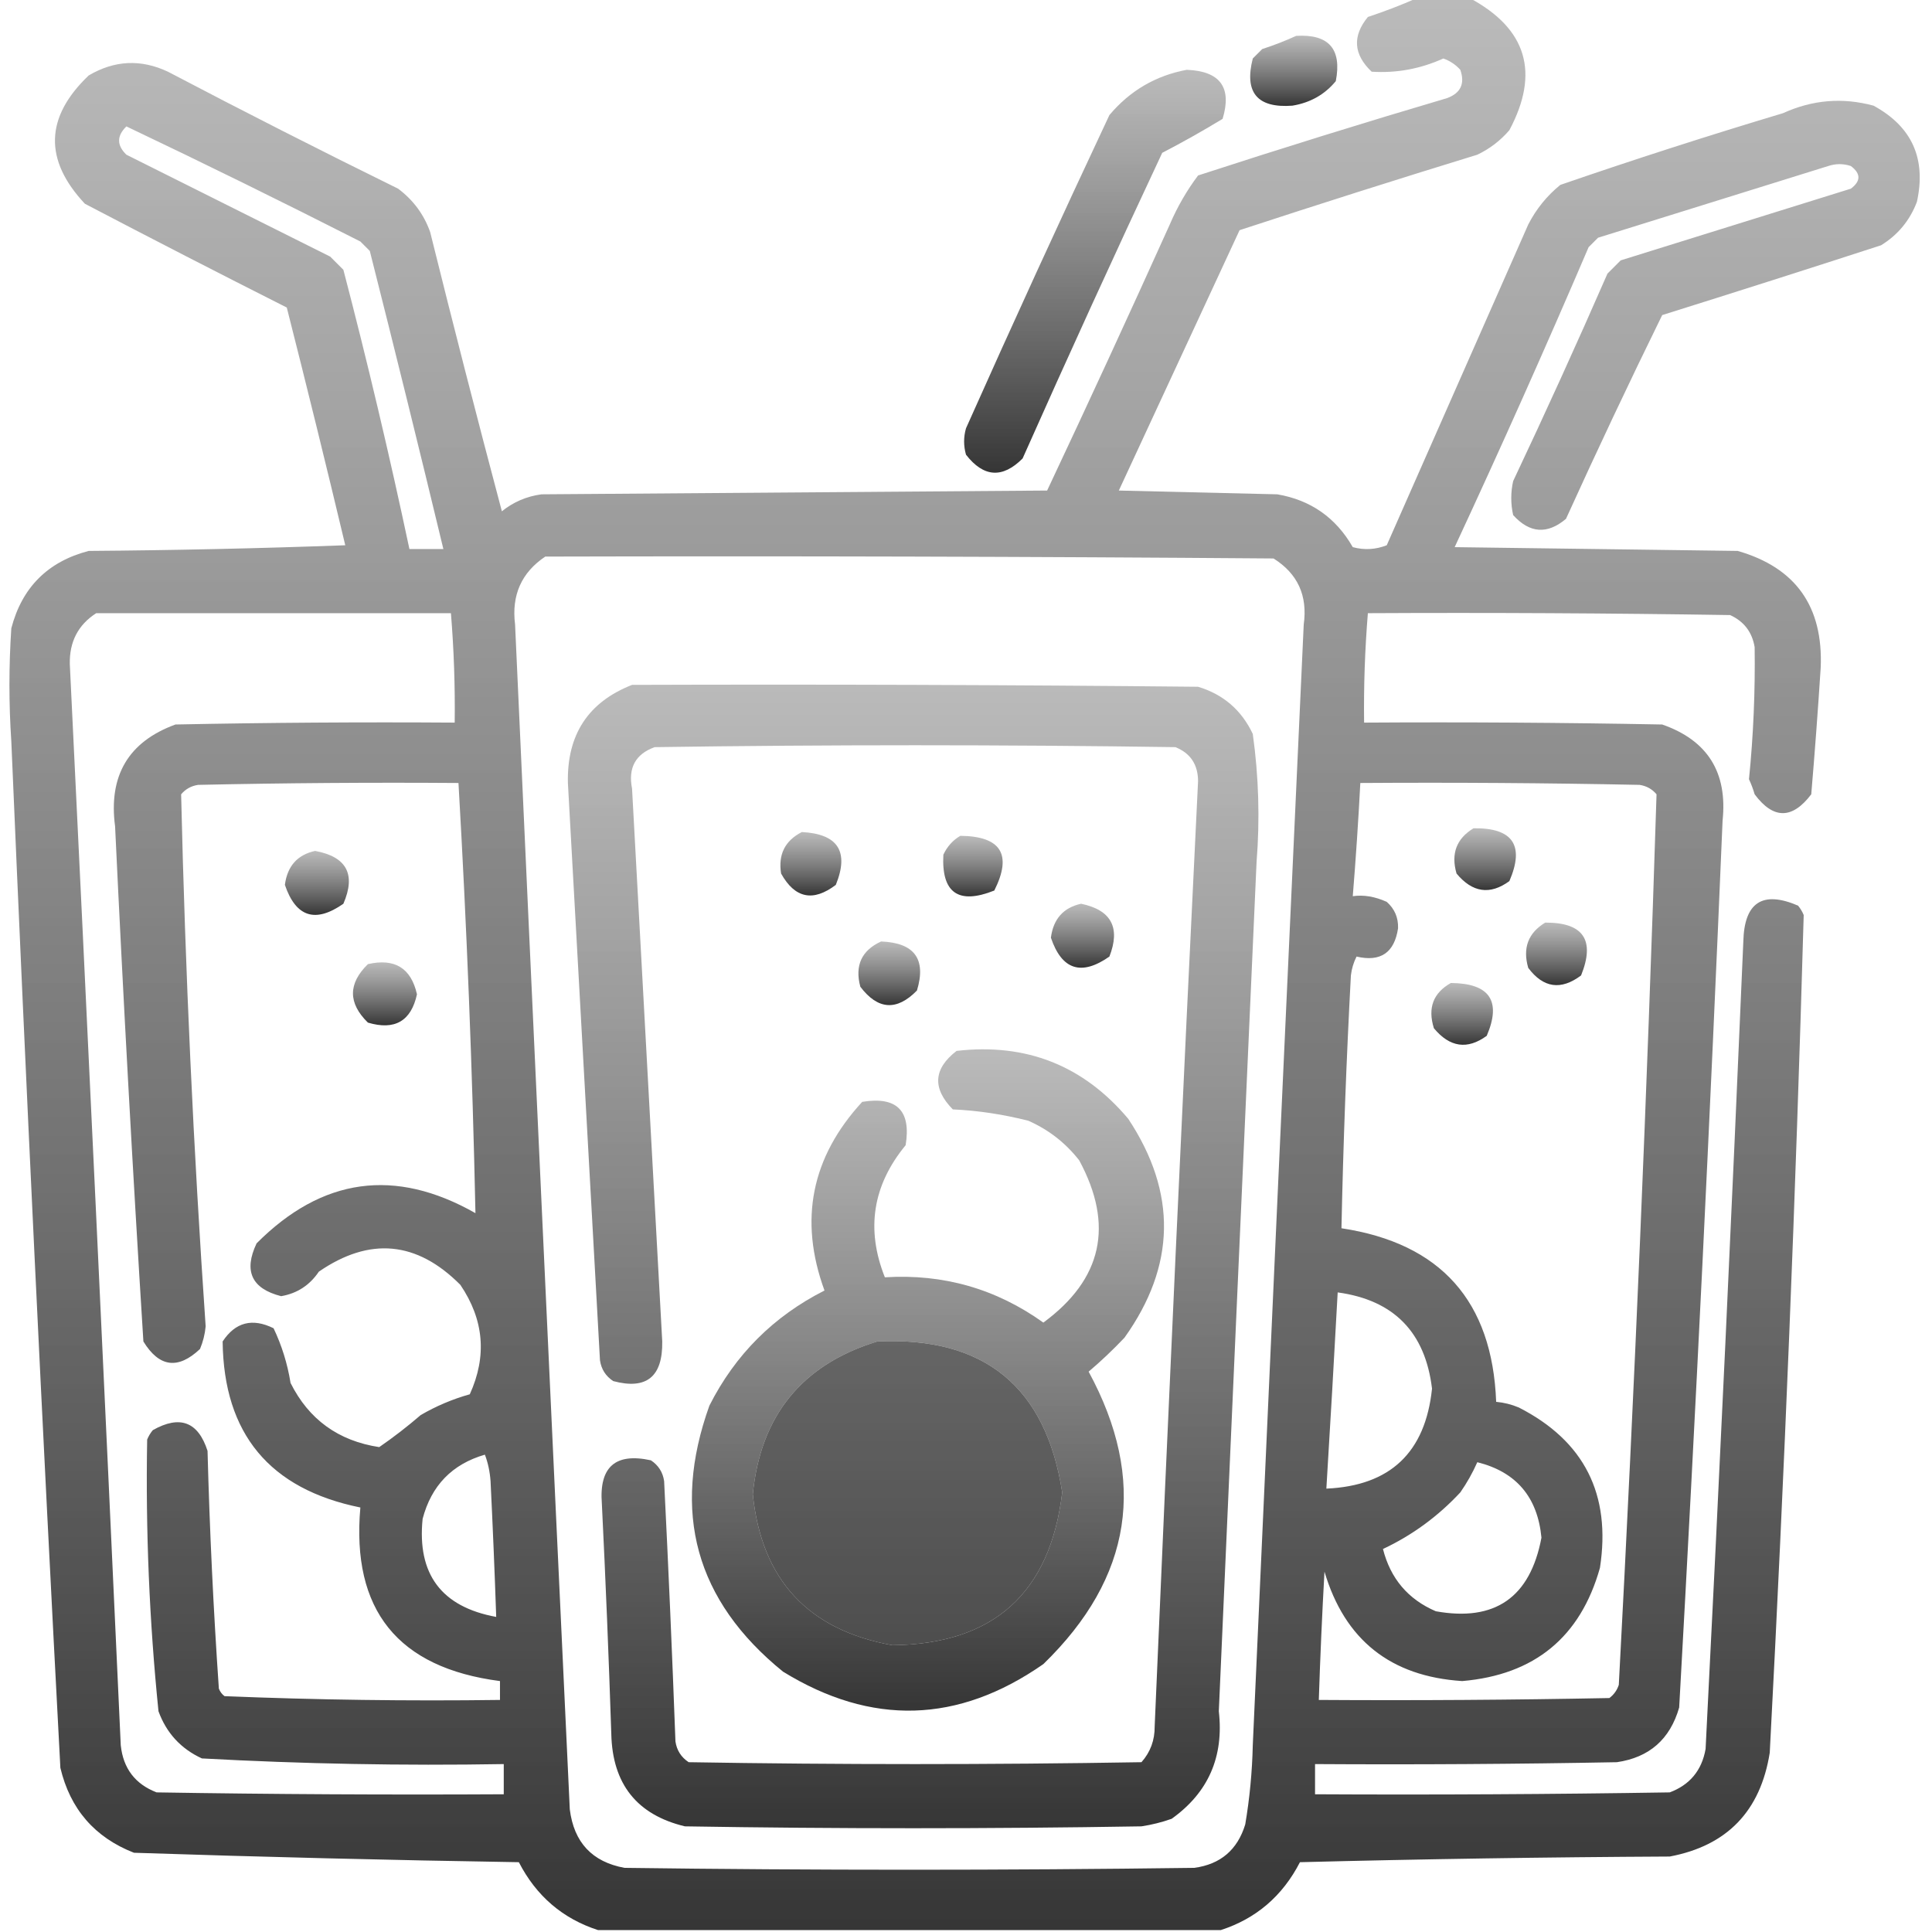
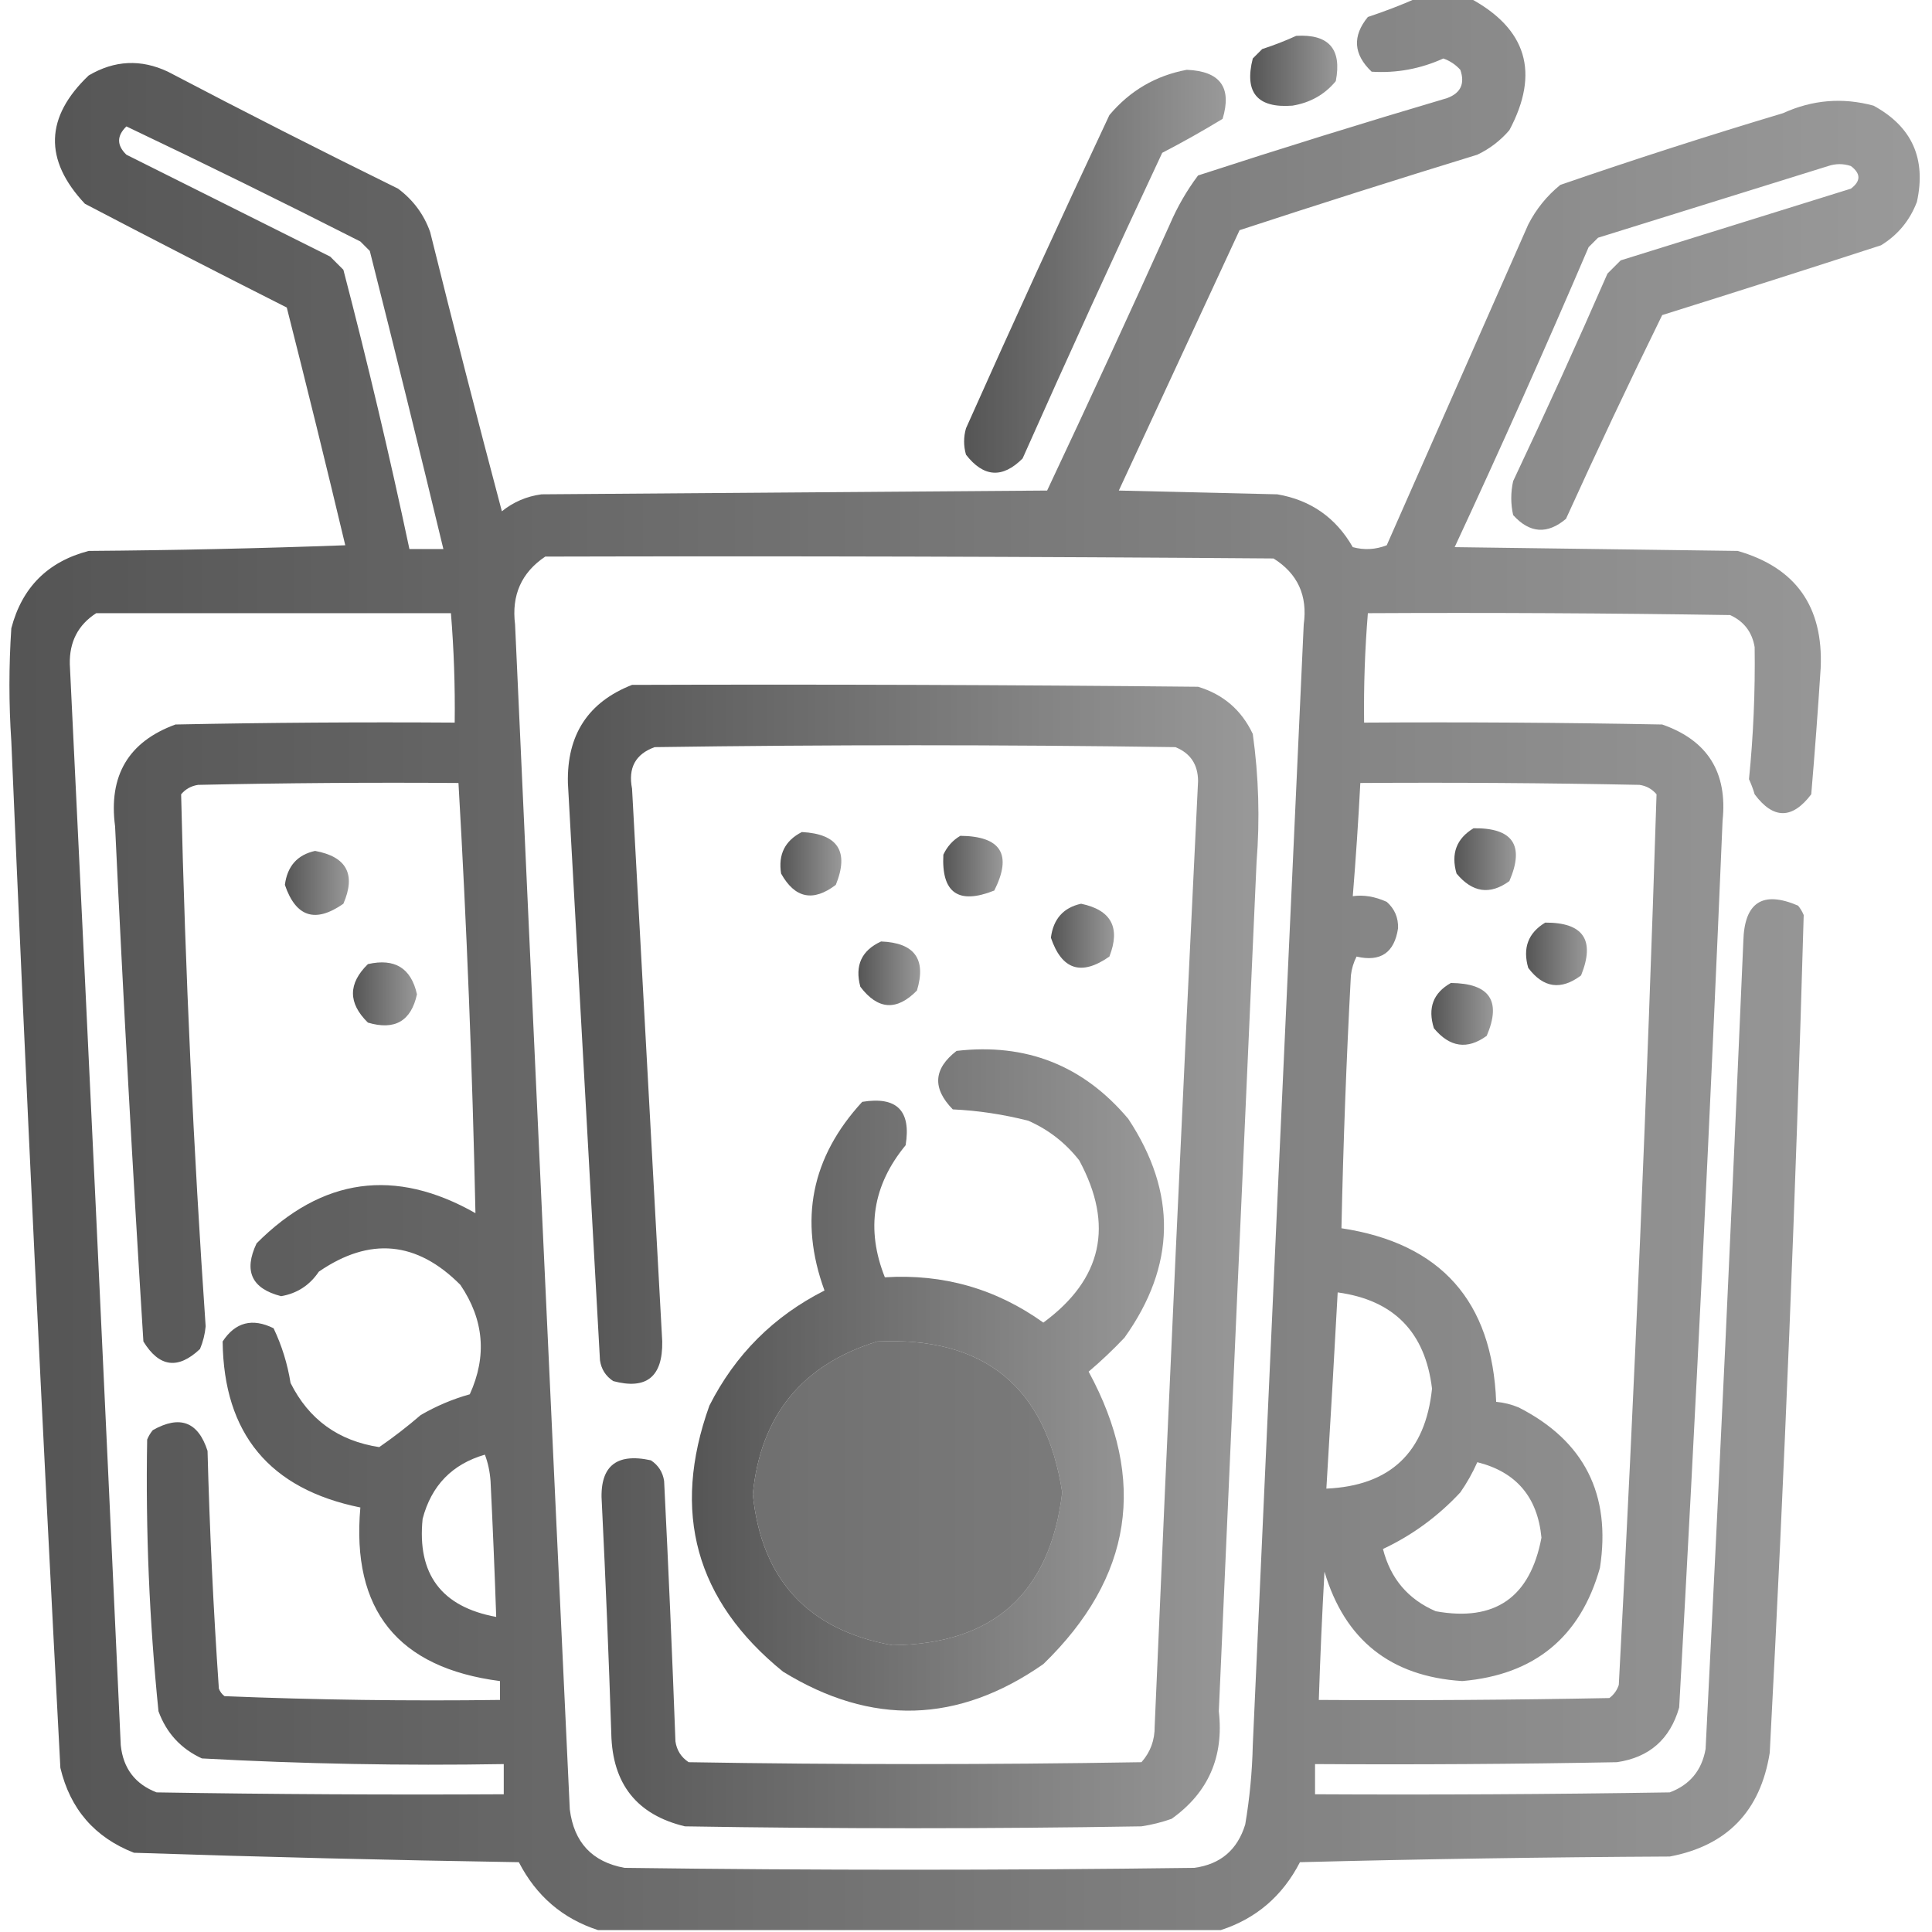
<svg xmlns="http://www.w3.org/2000/svg" version="1.1" width="512px" height="512px" style="shape-rendering:geometricPrecision; text-rendering:geometricPrecision; image-rendering:optimizeQuality; fill-rule:evenodd; clip-rule:evenodd">
-   <linearGradient id="gradient2" x1="0%" y1="100%" x2="0%" y2="0%">
-     <stop offset="0%" style="stop-color: #515151; stop-opacity: .9" />
-     <stop offset="50%" style="stop-color: #414141; stop-opacity: .8" />
-     <stop offset="100%" style="stop-color: #313131; stop-opacity: .9" />
-   </linearGradient>
-   <linearGradient id="gradient1" x1="0%" y1="100%" x2="0%" y2="0%">
-     <stop offset="0%" style="stop-color: #1f1f1f; stop-opacity: .9" />
-     <stop offset="100%" style="stop-color: #757575; stop-opacity: .5" />
+   <linearGradient id="gradient1" x1="100%" y1="0%" x2="0%" y2="0%">
+     <stop offset="0%" style="stop-color: #555555; stop-opacity: .6" />
+     <stop offset="100%" style="stop-color: #555555; stop-opacity: 1" />
  </linearGradient>
  <path fill="url(#gradient1)" d="M 375.5,-0.5 C 380.167,-0.5 384.833,-0.5 389.5,-0.5C 404.612,7.604 408.112,19.271 400,34.5C 397.617,37.273 394.783,39.44 391.5,41C 370.428,47.469 349.428,54.135 328.5,61C 317.833,84 307.167,107 296.5,130C 310.5,130.333 324.5,130.667 338.5,131C 347.355,132.518 354.021,137.185 358.5,145C 361.554,145.821 364.554,145.655 367.5,144.5C 380,116.167 392.5,87.833 405,59.5C 407.106,55.396 409.939,51.896 413.5,49C 433.021,42.271 452.688,35.938 472.5,30C 480.296,26.443 488.296,25.776 496.5,28C 506.684,33.541 510.518,42.041 508,53.5C 506.125,58.427 502.958,62.26 498.5,65C 479.203,71.266 459.87,77.432 440.5,83.5C 431.743,101.348 423.243,119.348 415,137.5C 410.046,141.677 405.38,141.343 401,136.5C 400.333,133.5 400.333,130.5 401,127.5C 409.607,109.286 417.941,90.952 426,72.5C 427.167,71.333 428.333,70.167 429.5,69C 449.833,62.667 470.167,56.333 490.5,50C 493.167,48 493.167,46 490.5,44C 488.5,43.333 486.5,43.333 484.5,44C 464.167,50.333 443.833,56.667 423.5,63C 422.667,63.833 421.833,64.667 421,65.5C 409.57,92.192 397.737,118.692 385.5,145C 410.5,145.333 435.5,145.667 460.5,146C 475.881,150.411 483.214,160.745 482.5,177C 481.782,188.16 480.949,199.327 480,210.5C 474.956,217.15 469.956,217.15 465,210.5C 464.598,209.128 464.098,207.795 463.5,206.5C 464.665,194.877 465.165,183.21 465,171.5C 464.332,167.501 462.165,164.668 458.5,163C 426.502,162.5 394.502,162.333 362.5,162.5C 361.713,172.146 361.38,181.812 361.5,191.5C 387.835,191.333 414.169,191.5 440.5,192C 452.519,196.187 457.852,204.687 456.5,217.5C 453.21,295.879 449.377,374.212 445,452.5C 442.589,460.915 437.089,465.748 428.5,467C 401.835,467.5 375.169,467.667 348.5,467.5C 348.5,470.167 348.5,472.833 348.5,475.5C 379.835,475.667 411.168,475.5 442.5,475C 447.838,472.993 451.004,469.159 452,463.5C 455.623,392.182 458.956,320.848 462,249.5C 462.253,239.13 467.087,235.964 476.5,240C 477.126,240.75 477.626,241.584 478,242.5C 475.898,316.523 472.898,390.523 469,464.5C 466.539,479.959 457.705,489.126 442.5,492C 409.828,492.167 377.162,492.667 344.5,493.5C 339.88,502.466 332.88,508.466 323.5,511.5C 268.5,511.5 213.5,511.5 158.5,511.5C 149.12,508.466 142.12,502.466 137.5,493.5C 103.472,492.958 69.472,492.125 35.5,491C 25.1,486.93 18.6,479.43 16,468.5C 11.183,377.867 6.85,287.2 3,196.5C 2.333,186.5 2.333,176.5 3,166.5C 5.833,155.667 12.667,148.833 23.5,146C 46.174,145.833 68.841,145.333 91.5,144.5C 86.488,123.452 81.321,102.452 76,81.5C 58.088,72.461 40.255,63.294 22.5,54C 11.595,42.371 11.928,31.038 23.5,20C 30.349,15.96 37.349,15.627 44.5,19C 64.677,29.589 85.011,39.922 105.5,50C 109.52,53.011 112.353,56.844 114,61.5C 120.13,86.222 126.463,110.889 133,135.5C 136.049,133.036 139.549,131.536 143.5,131C 188.167,130.667 232.833,130.333 277.5,130C 288.523,106.602 299.356,83.102 310,59.5C 311.995,54.84 314.495,50.507 317.5,46.5C 339.403,39.366 361.403,32.532 383.5,26C 387.104,24.666 388.271,22.166 387,18.5C 385.758,17.128 384.258,16.128 382.5,15.5C 376.42,18.255 370.086,19.421 363.5,19C 358.675,14.414 358.342,9.581 362.5,4.5C 367.011,3.001 371.344,1.335 375.5,-0.5 Z M 33.5,33.5 C 54.226,43.362 74.892,53.529 95.5,64C 96.333,64.833 97.167,65.667 98,66.5C 104.661,92.81 111.161,119.144 117.5,145.5C 114.5,145.5 111.5,145.5 108.5,145.5C 103.239,120.694 97.406,96.027 91,71.5C 89.833,70.333 88.667,69.167 87.5,68C 69.5,59 51.5,50 33.5,41C 30.914,38.506 30.914,36.006 33.5,33.5 Z M 144.5,147.5 C 208.834,147.333 273.168,147.5 337.5,148C 343.904,152.017 346.571,157.851 345.5,165.5C 340.94,264.497 336.44,363.497 332,462.5C 331.84,469.563 331.173,476.563 330,483.5C 327.936,490.233 323.436,494.066 316.5,495C 266.167,495.667 215.833,495.667 165.5,495C 156.93,493.428 152.097,488.261 151,479.5C 146.076,374.838 141.243,270.171 136.5,165.5C 135.522,157.732 138.189,151.732 144.5,147.5 Z M 25.5,162.5 C 56.833,162.5 88.167,162.5 119.5,162.5C 120.287,172.146 120.62,181.812 120.5,191.5C 95.831,191.333 71.164,191.5 46.5,192C 34.046,196.551 28.712,205.551 30.5,219C 32.65,264.522 35.15,310.022 38,355.5C 42.179,362.338 47.179,363.004 53,357.5C 53.808,355.577 54.308,353.577 54.5,351.5C 51.265,304.541 49.099,257.541 48,210.5C 49.171,209.107 50.671,208.273 52.5,208C 75.498,207.5 98.498,207.333 121.5,207.5C 123.696,245.479 125.196,283.479 126,321.5C 104.702,309.399 85.369,312.066 68,329.5C 64.516,336.837 66.682,341.504 74.5,343.5C 78.731,342.778 82.064,340.612 84.5,337C 97.977,327.735 110.477,328.902 122,340.5C 128.261,349.73 129.094,359.396 124.5,369.5C 119.946,370.776 115.613,372.609 111.5,375C 107.951,378.057 104.284,380.891 100.5,383.5C 89.673,381.848 81.84,376.182 77,366.5C 76.186,361.424 74.686,356.591 72.5,352C 66.866,349.224 62.366,350.391 59,355.5C 59.282,379.954 71.448,394.621 95.5,399.5C 93.086,426.663 105.419,441.997 132.5,445.5C 132.5,447.167 132.5,448.833 132.5,450.5C 108.122,450.823 83.788,450.49 59.5,449.5C 58.808,448.975 58.308,448.308 58,447.5C 56.556,426.527 55.556,405.527 55,384.5C 52.516,376.78 47.683,374.947 40.5,379C 39.874,379.75 39.374,380.584 39,381.5C 38.574,405.575 39.574,429.575 42,453.5C 44.105,459.272 47.939,463.438 53.5,466C 80.124,467.455 106.79,467.955 133.5,467.5C 133.5,470.167 133.5,472.833 133.5,475.5C 102.832,475.667 72.165,475.5 41.5,475C 35.812,472.807 32.645,468.64 32,462.5C 27.635,366.974 23.135,271.474 18.5,176C 18.37,170.088 20.704,165.588 25.5,162.5 Z M 360.5,207.5 C 385.169,207.333 409.836,207.5 434.5,208C 436.329,208.273 437.829,209.107 439,210.5C 436.514,289.19 433.181,367.857 429,446.5C 428.535,447.931 427.701,449.097 426.5,450C 400.835,450.5 375.169,450.667 349.5,450.5C 349.867,439.164 350.367,427.831 351,416.5C 356.375,434.616 368.542,444.282 387.5,445.5C 406.669,443.853 418.836,433.853 424,415.5C 427.01,396.018 419.843,381.851 402.5,373C 400.564,372.187 398.564,371.687 396.5,371.5C 395.478,344.815 381.812,329.482 355.5,325.5C 355.97,303.156 356.804,280.822 358,258.5C 358.202,256.744 358.702,255.078 359.5,253.5C 365.865,254.983 369.531,252.483 370.5,246C 370.592,243.186 369.592,240.853 367.5,239C 364.369,237.587 361.369,237.087 358.5,237.5C 359.311,227.532 359.977,217.532 360.5,207.5 Z M 354.5,342.5 C 369.366,344.533 377.7,353.033 379.5,368C 377.744,384.924 368.411,393.757 351.5,394.5C 352.56,377.18 353.56,359.846 354.5,342.5 Z M 232.5,355.5 C 260.839,354.176 277.173,367.509 281.5,395.5C 278.294,422.209 263.294,435.709 236.5,436C 214.156,431.987 201.823,418.654 199.5,396C 201.551,375.123 212.551,361.623 232.5,355.5 Z M 128.5,385.5 C 129.314,387.631 129.814,389.964 130,392.5C 130.591,404.499 131.091,416.499 131.5,428.5C 117.003,425.843 110.503,417.176 112,402.5C 114.323,393.678 119.823,388.012 128.5,385.5 Z M 391.5,387.5 C 401.81,390.072 407.477,396.738 408.5,407.5C 405.523,423.33 396.19,429.83 380.5,427C 373.158,423.842 368.491,418.342 366.5,410.5C 374.236,406.867 381.07,401.867 387,395.5C 388.765,392.968 390.265,390.301 391.5,387.5 Z" />
  <path fill="url(#gradient1)" d="M 343.5,9.5 C 352.153,8.987 355.653,12.987 354,21.5C 351.068,25.055 347.235,27.222 342.5,28C 333.197,28.698 329.697,24.531 332,15.5C 332.833,14.667 333.667,13.833 334.5,13C 337.662,11.973 340.662,10.806 343.5,9.5 Z" />
  <path fill="url(#gradient1)" d="M 314.5,18.5 C 323.365,18.847 326.532,23.181 324,31.5C 318.759,34.689 313.425,37.689 308,40.5C 295.393,67.381 283.059,94.381 271,121.5C 265.67,126.842 260.67,126.509 256,120.5C 255.333,118.167 255.333,115.833 256,113.5C 268.393,85.714 281.059,58.047 294,30.5C 299.441,24.032 306.275,20.032 314.5,18.5 Z" />
  <path fill="url(#gradient1)" d="M 167.5,181.5 C 217.501,181.333 267.501,181.5 317.5,182C 324.181,184.013 329.014,188.18 332,194.5C 333.576,205.775 333.909,217.108 333,228.5C 329.638,303.499 326.304,378.499 323,453.5C 324.377,465.568 320.21,475.068 310.5,482C 307.899,482.92 305.232,483.587 302.5,484C 262.167,484.667 221.833,484.667 181.5,484C 168.797,480.947 162.297,472.78 162,459.5C 161.333,439.158 160.5,418.825 159.5,398.5C 158.736,388.76 163.069,384.927 172.5,387C 174.487,388.319 175.654,390.152 176,392.5C 177.148,415.493 178.148,438.493 179,461.5C 179.346,463.848 180.513,465.681 182.5,467C 222.5,467.667 262.5,467.667 302.5,467C 304.871,464.326 306.037,461.159 306,457.5C 309.577,373.978 313.41,290.478 317.5,207C 317.477,202.606 315.477,199.606 311.5,198C 265.5,197.333 219.5,197.333 173.5,198C 168.416,199.826 166.416,203.492 167.5,209C 170.184,257.833 172.851,306.666 175.5,355.5C 175.652,364.865 171.319,368.365 162.5,366C 160.513,364.681 159.346,362.848 159,360.5C 156.184,309.498 153.351,258.498 150.5,207.5C 150.204,194.721 155.871,186.054 167.5,181.5 Z" />
  <path fill="url(#gradient1)" d="M 390.5,219.5 C 400.921,219.355 404.088,224.021 400,233.5C 394.878,237.233 390.211,236.566 386,231.5C 384.474,226.239 385.974,222.239 390.5,219.5 Z" />
  <path fill="url(#gradient1)" d="M 212.5,220.5 C 222.079,220.998 225.079,225.665 221.5,234.5C 215.489,239.065 210.656,238.065 207,231.5C 206.195,226.444 208.028,222.777 212.5,220.5 Z" />
  <path fill="url(#gradient1)" d="M 254.5,221.5 C 265.3,221.608 268.3,226.441 263.5,236C 253.972,239.794 249.472,236.627 250,226.5C 251.025,224.313 252.525,222.646 254.5,221.5 Z" />
  <path fill="url(#gradient1)" d="M 83.5,225.5 C 91.871,227.035 94.371,231.702 91,239.5C 83.566,244.704 78.4,243.038 75.5,234.5C 76.142,229.533 78.808,226.533 83.5,225.5 Z" />
  <path fill="url(#gradient1)" d="M 286.5,239.5 C 294.5,241.165 297,245.832 294,253.5C 286.558,258.704 281.392,257.037 278.5,248.5C 279.146,243.528 281.813,240.528 286.5,239.5 Z" />
  <path fill="url(#gradient1)" d="M 409.5,244.5 C 419.619,244.452 422.785,249.118 419,258.5C 413.667,262.5 409,261.833 405,256.5C 403.474,251.239 404.974,247.239 409.5,244.5 Z" />
  <path fill="url(#gradient1)" d="M 233.5,249.5 C 242.357,249.841 245.524,254.174 243,262.5C 237.647,267.965 232.647,267.632 228,261.5C 226.486,255.877 228.319,251.877 233.5,249.5 Z" />
  <path fill="url(#gradient1)" d="M 97.5,255.5 C 104.615,253.882 108.948,256.549 110.5,263.5C 108.945,270.615 104.612,273.115 97.5,271C 92.222,265.836 92.222,260.669 97.5,255.5 Z" />
  <path fill="url(#gradient1)" d="M 384.5,260.5 C 394.784,260.59 397.95,265.257 394,274.5C 388.878,278.233 384.211,277.566 380,272.5C 378.309,267.131 379.809,263.131 384.5,260.5 Z" />
  <path fill="url(#gradient1)" d="M 253.5,278.5 C 271.944,276.367 287.11,282.367 299,296.5C 311.954,316.09 311.621,335.423 298,354.5C 294.958,357.711 291.791,360.711 288.5,363.5C 304.103,392.261 300.103,418.094 276.5,441C 253.929,456.758 230.929,457.424 207.5,443C 184.357,424.224 177.857,400.724 188,372.5C 194.833,359 205,348.833 218.5,342C 211.669,323.323 215.003,306.657 228.5,292C 237.667,290.5 241.5,294.333 240,303.5C 231.264,314.103 229.431,325.77 234.5,338.5C 249.968,337.532 263.968,341.532 276.5,350.5C 292.118,339.02 295.285,324.687 286,307.5C 282.358,302.854 277.858,299.354 272.5,297C 265.753,295.295 259.087,294.295 252.5,294C 247.028,288.409 247.362,283.243 253.5,278.5 Z M 232.5,355.5 C 212.551,361.623 201.551,375.123 199.5,396C 201.823,418.654 214.156,431.987 236.5,436C 263.294,435.709 278.294,422.209 281.5,395.5C 277.173,367.509 260.839,354.176 232.5,355.5 Z" />
</svg>
